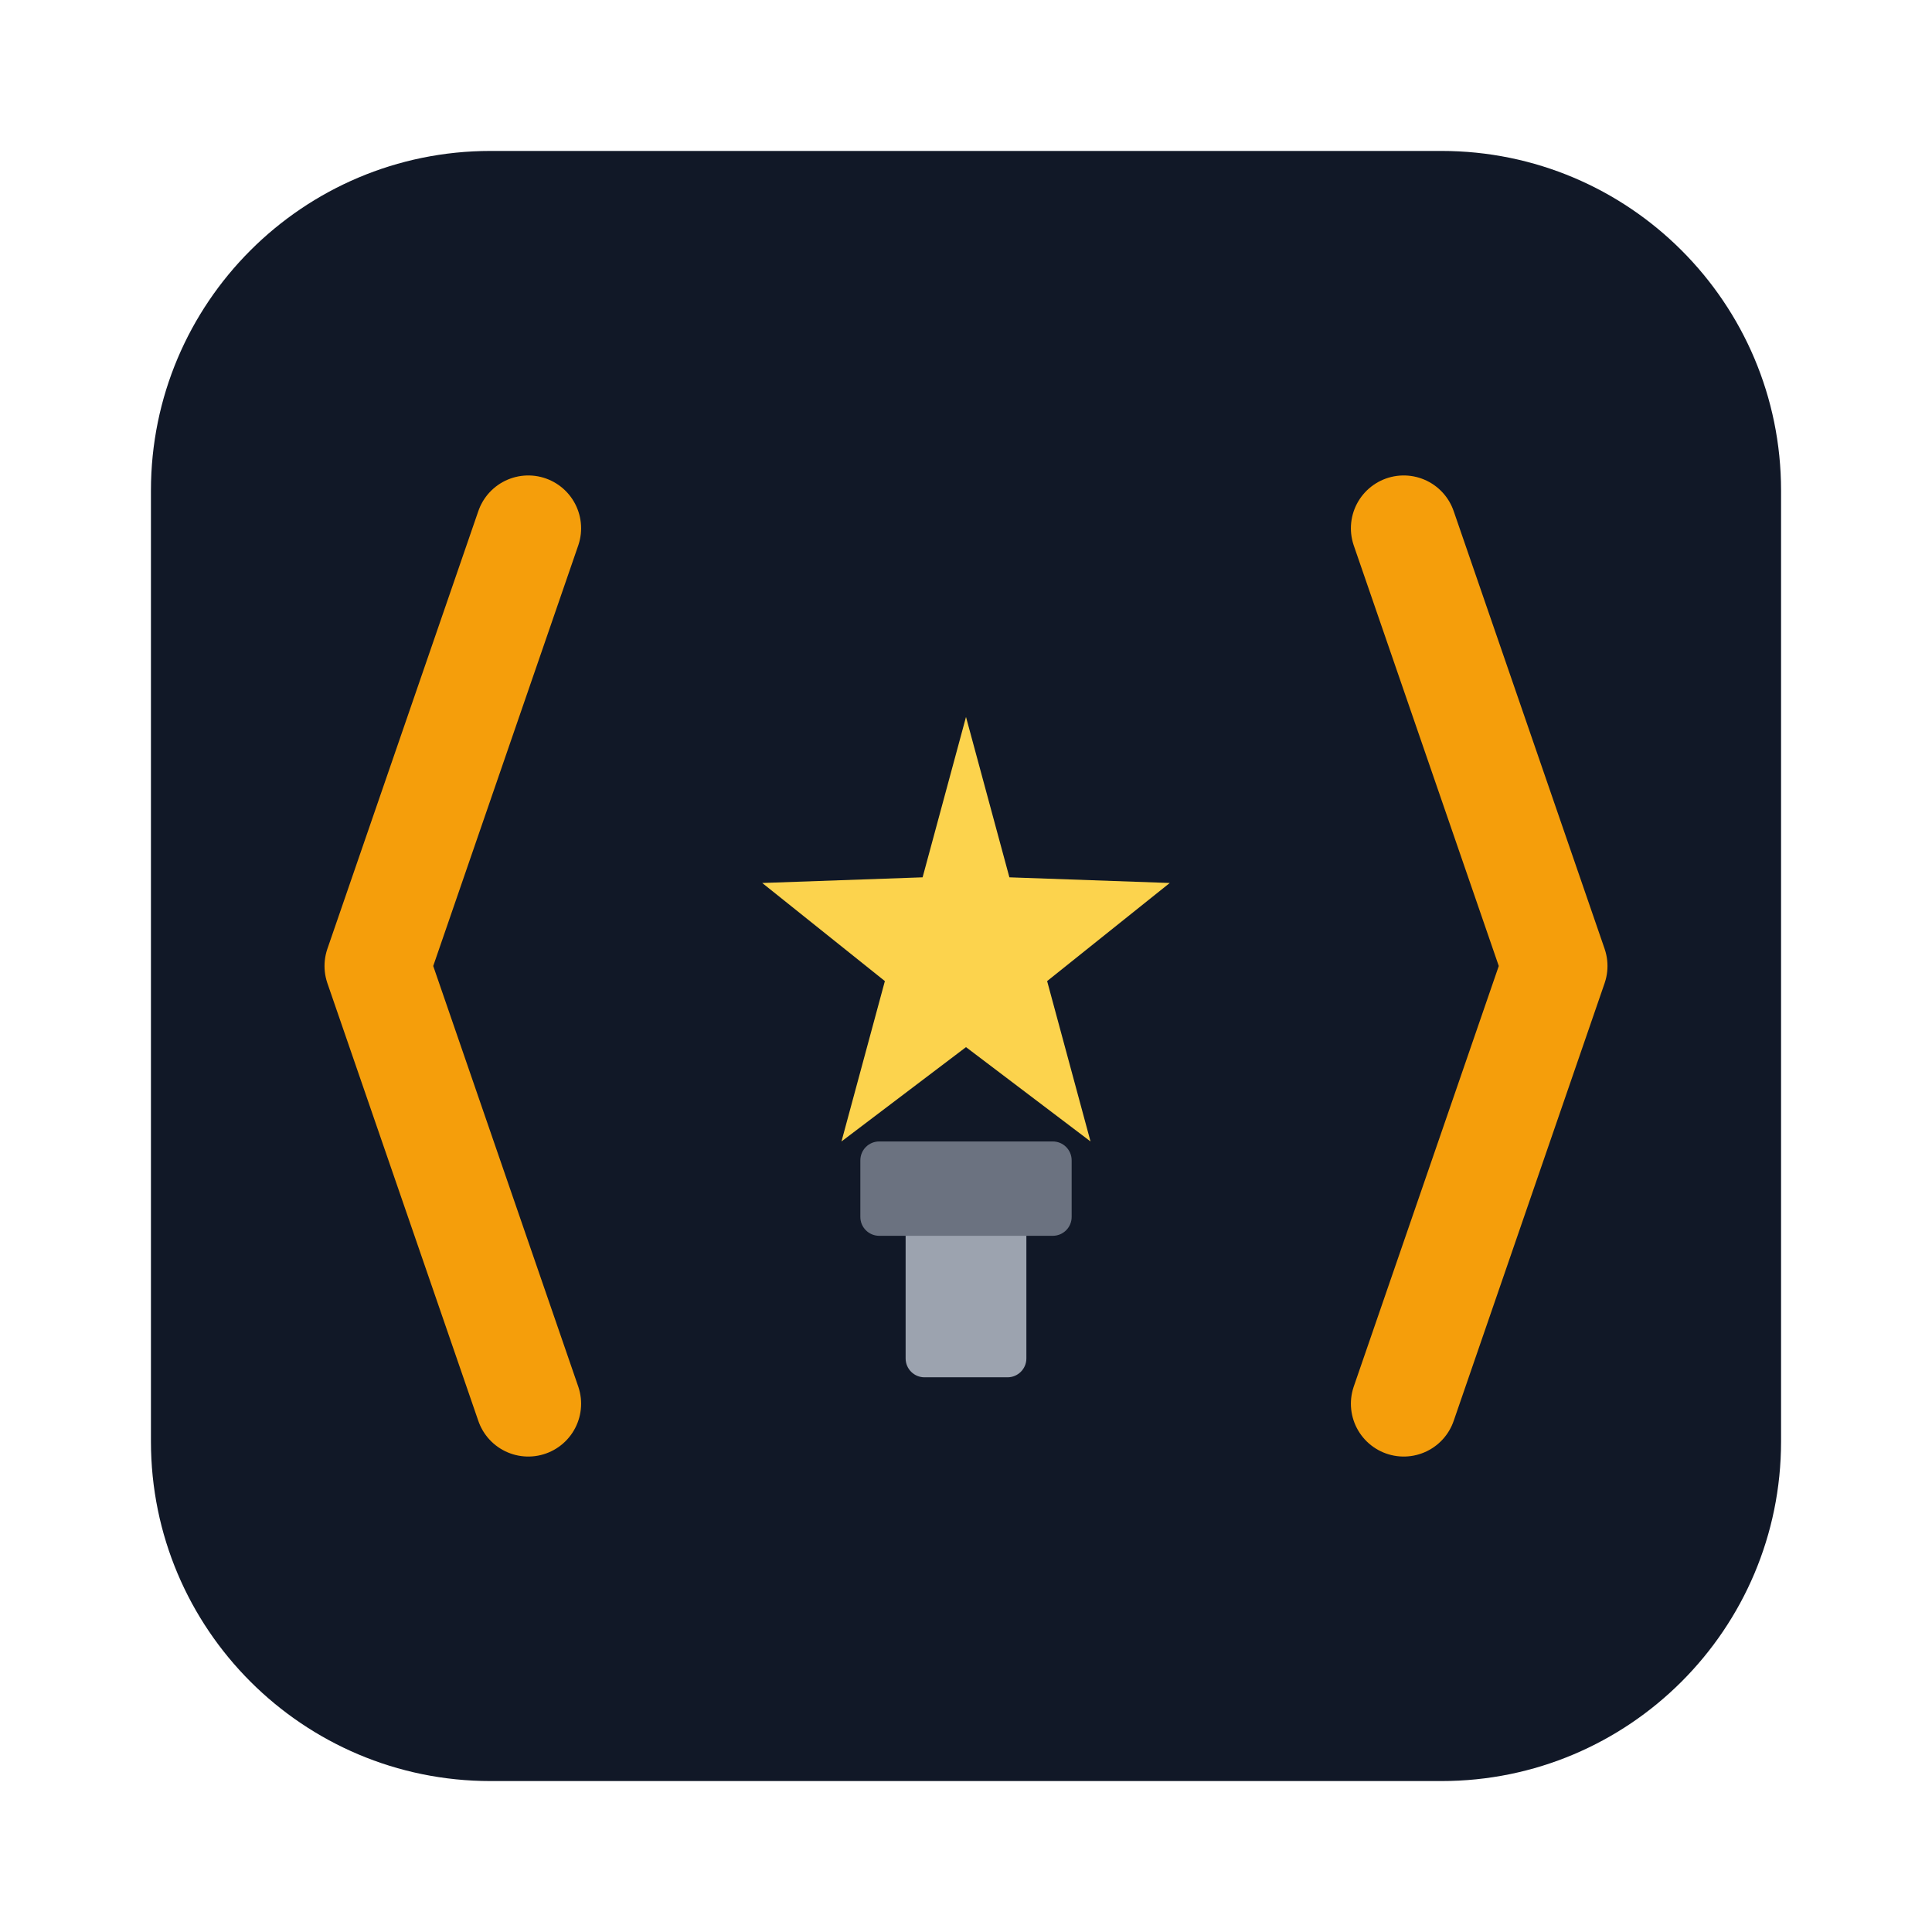
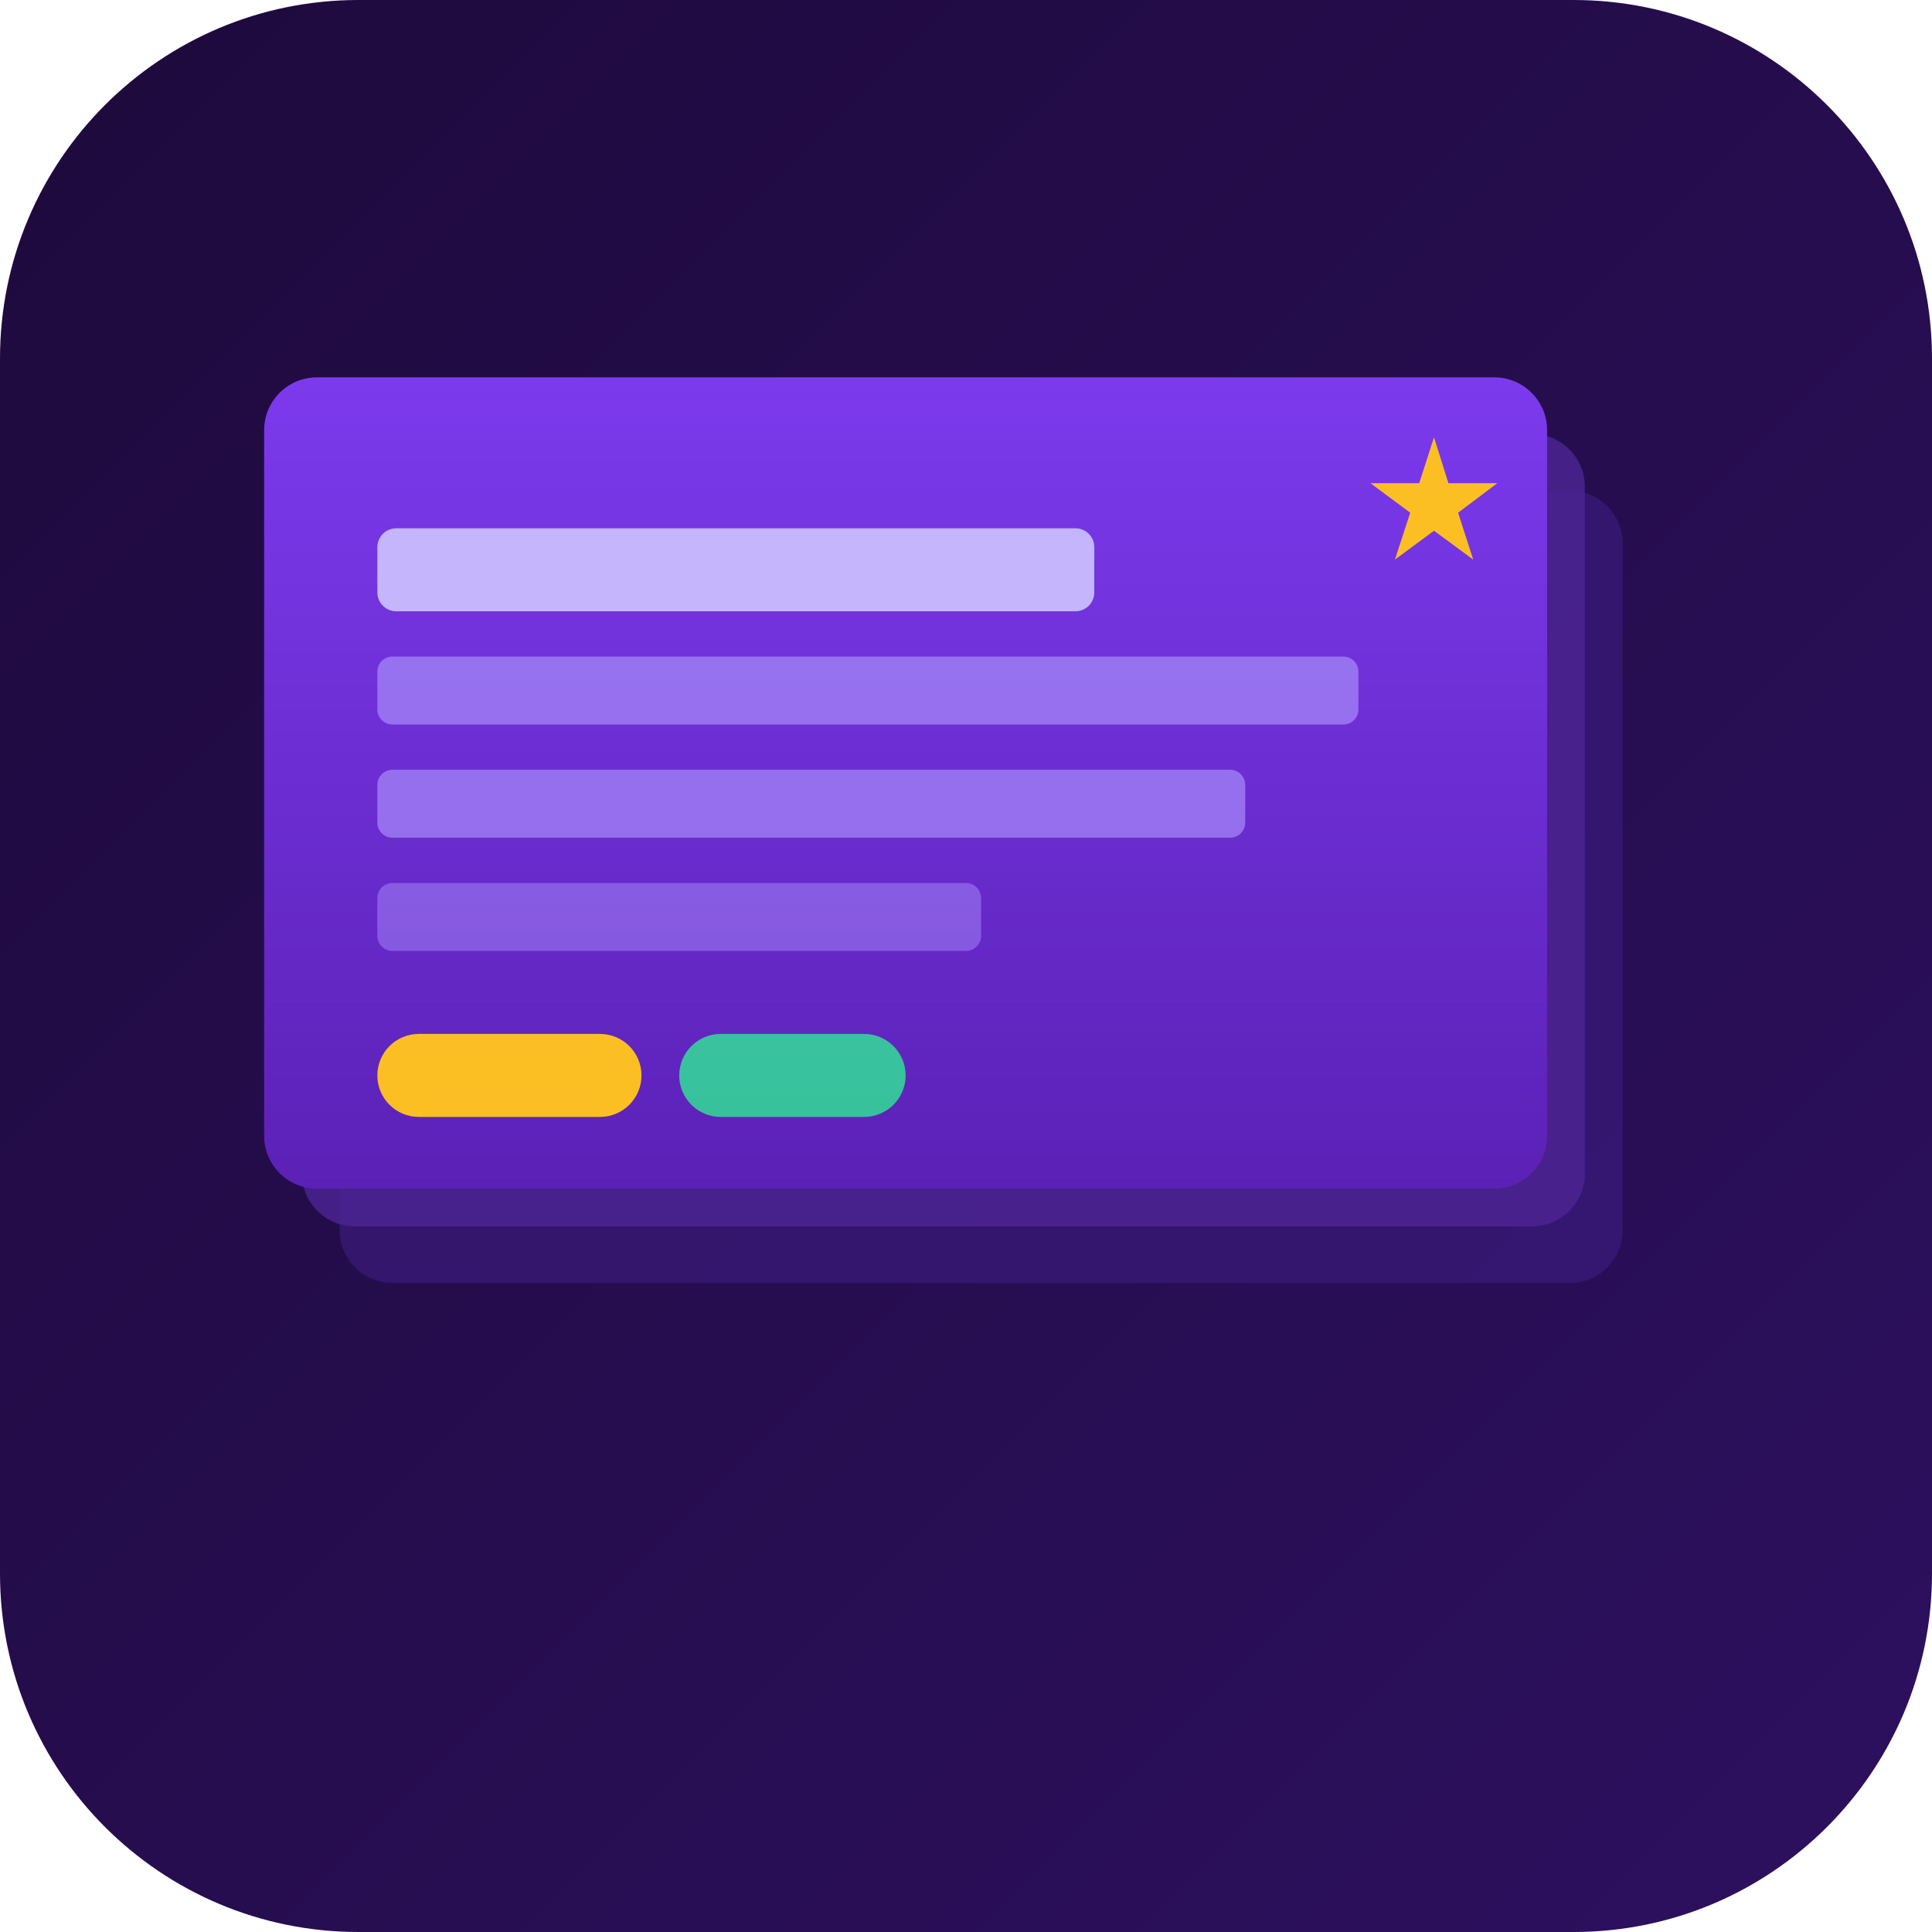
<svg xmlns="http://www.w3.org/2000/svg" viewBox="0 0 1024 1024">
-   <rect x="80" y="80" width="864" height="864" rx="180" ry="180" fill="#111827" />
-   <path d="M280 280 L200 512 L280 744" fill="none" stroke="#F59E0B" stroke-width="56" stroke-linecap="round" stroke-linejoin="round" />
-   <path d="M744 280 L824 512 L744 744" fill="none" stroke="#F59E0B" stroke-width="56" stroke-linecap="round" stroke-linejoin="round" />
-   <path d="M512 380 L535 465 L620 468 L555 520 L578 605 L512 555 L446 605 L469 520 L404 468 L489 465 Z" fill="#FCD34D" />
-   <rect x="480" y="630" width="64" height="100" rx="10" fill="#9CA3AF" />
-   <rect x="456" y="605" width="112" height="50" rx="10" fill="#6B7280" />
+   <defs>
+     <linearGradient id="bg1" x1="0" y1="0" x2="1" y2="1">
+       <stop offset="0%" stop-color="#1E0A3C" />
+       <stop offset="100%" stop-color="#2D1060" />
+     </linearGradient>
+     <linearGradient id="card" x1="0" y1="0" x2="0" y2="1">
+       <stop offset="0%" stop-color="#7C3AED" />
+       <stop offset="100%" stop-color="#5B21B6" />
+     </linearGradient>
+   </defs>
+   <rect width="1024" height="1024" rx="190" fill="url(#bg1)" />
+   <rect x="180" y="260" width="680" height="420" rx="28" fill="#3B1A7A" opacity="0.7" />
+   <rect x="160" y="230" width="680" height="420" rx="28" fill="#4C2494" opacity="0.8" />
+   <rect x="140" y="200" width="680" height="430" rx="28" fill="url(#card)" />
+   <rect x="200" y="280" width="380" height="44" rx="10" fill="#C4B5FD" />
+   <rect x="200" y="348" width="520" height="36" rx="8" fill="#A78BFA" opacity="0.7" />
+   <rect x="200" y="408" width="460" height="36" rx="8" fill="#A78BFA" opacity="0.7" />
+   <rect x="200" y="468" width="320" height="36" rx="8" fill="#A78BFA" opacity="0.5" />
+   <rect x="200" y="548" width="140" height="44" rx="22" fill="#FBBF24" />
+   <rect x="360" y="548" width="120" height="44" rx="22" fill="#34D399" opacity="0.9" />
+   <text x="760" y="270" font-size="90" fill="#FBBF24" text-anchor="middle" dominant-baseline="middle">★</text>
</svg>
